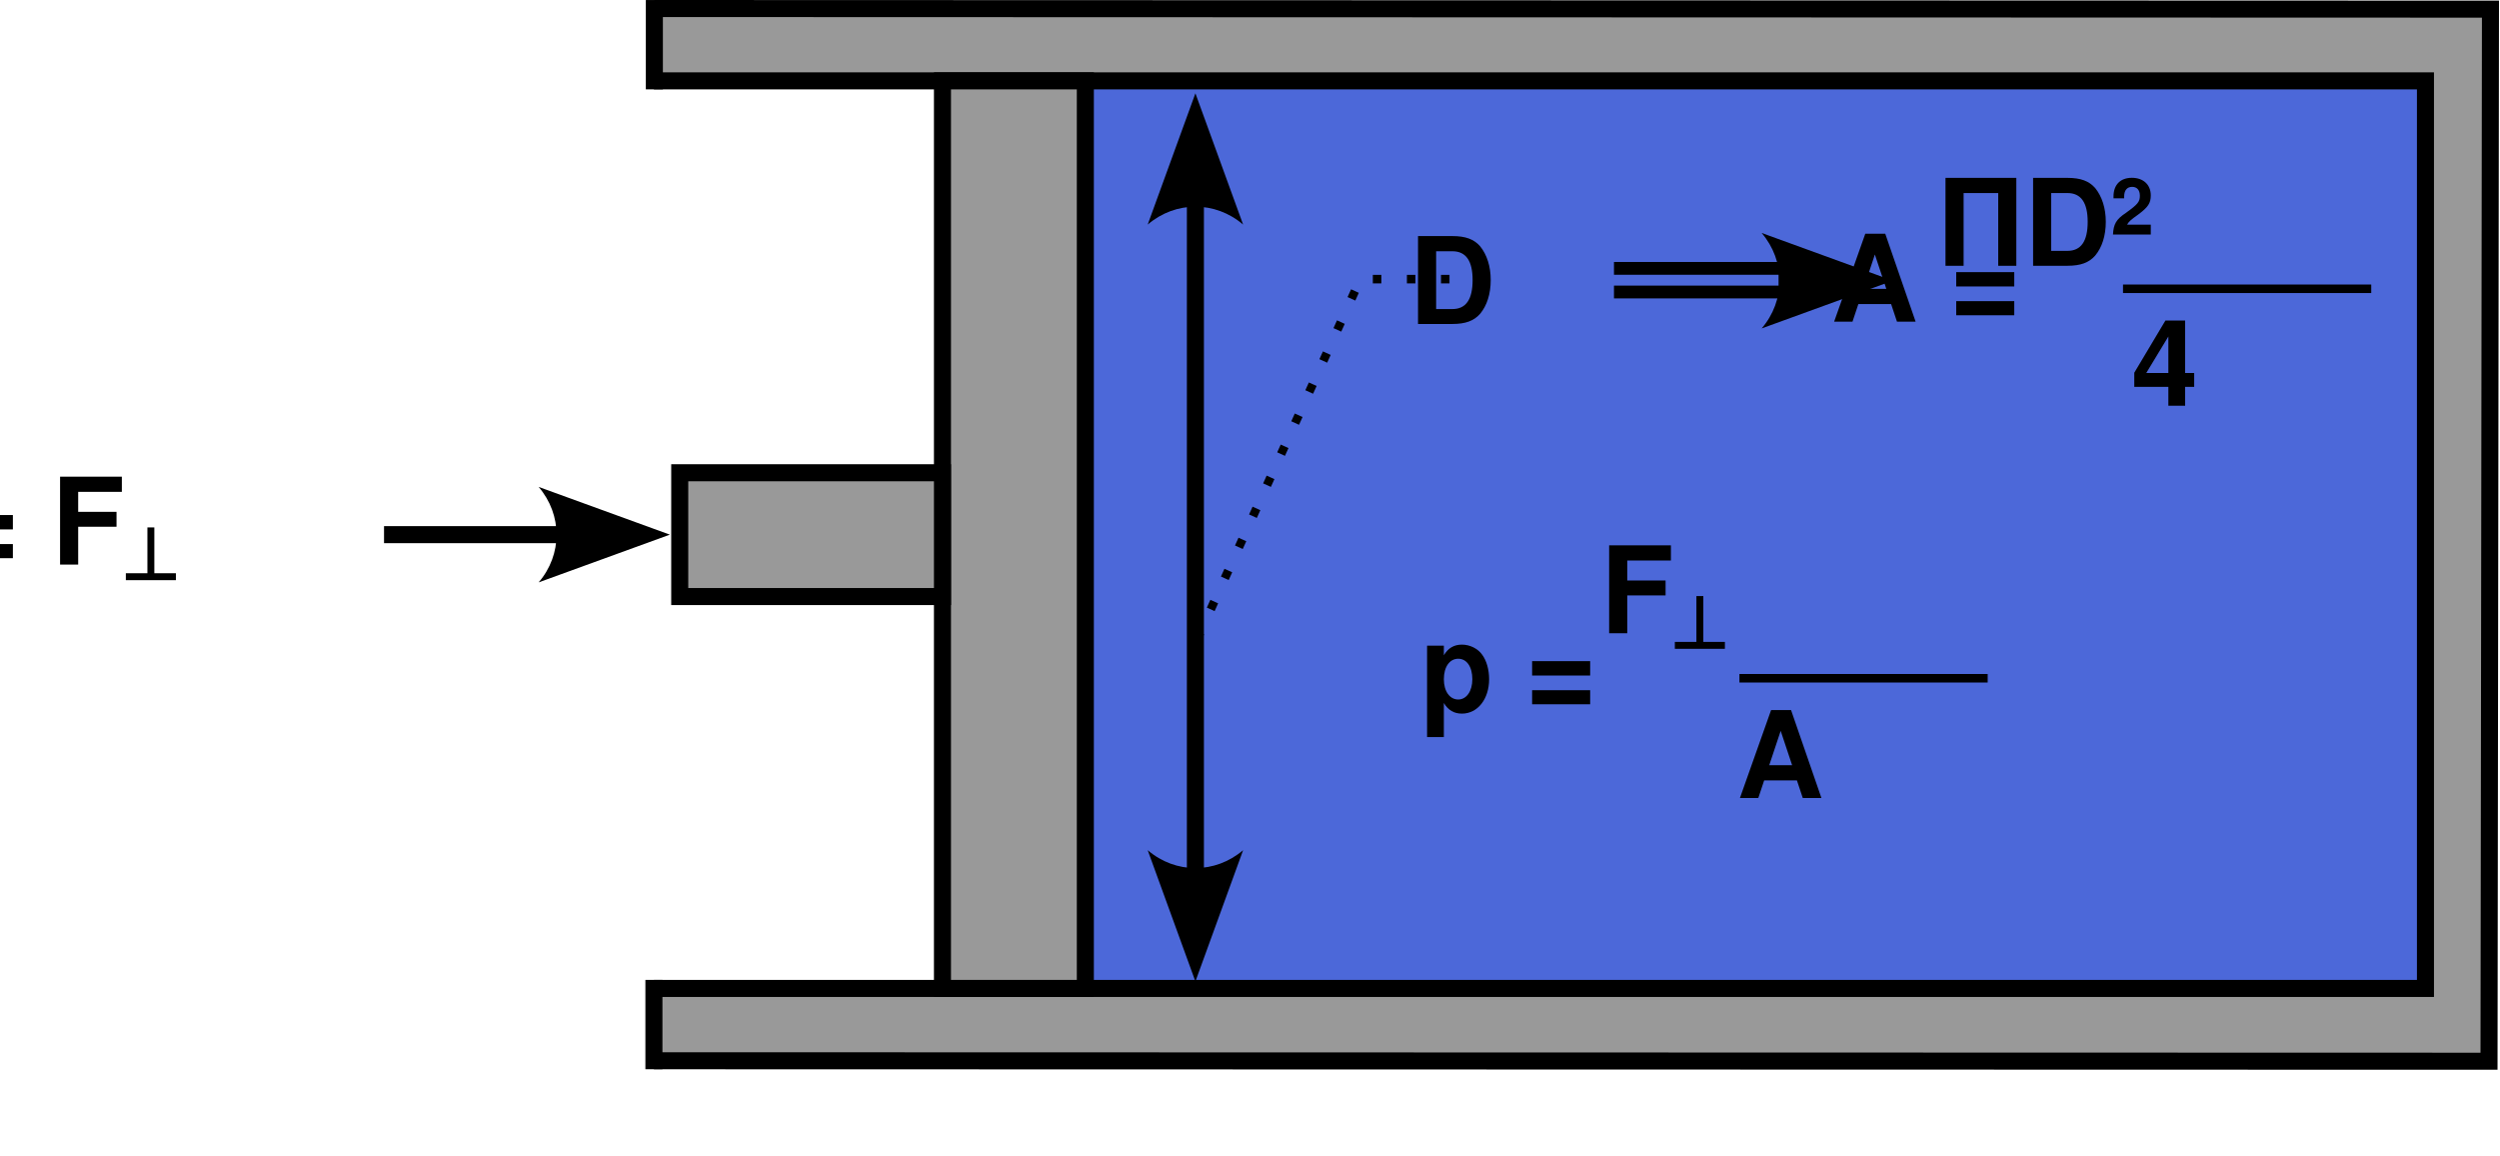
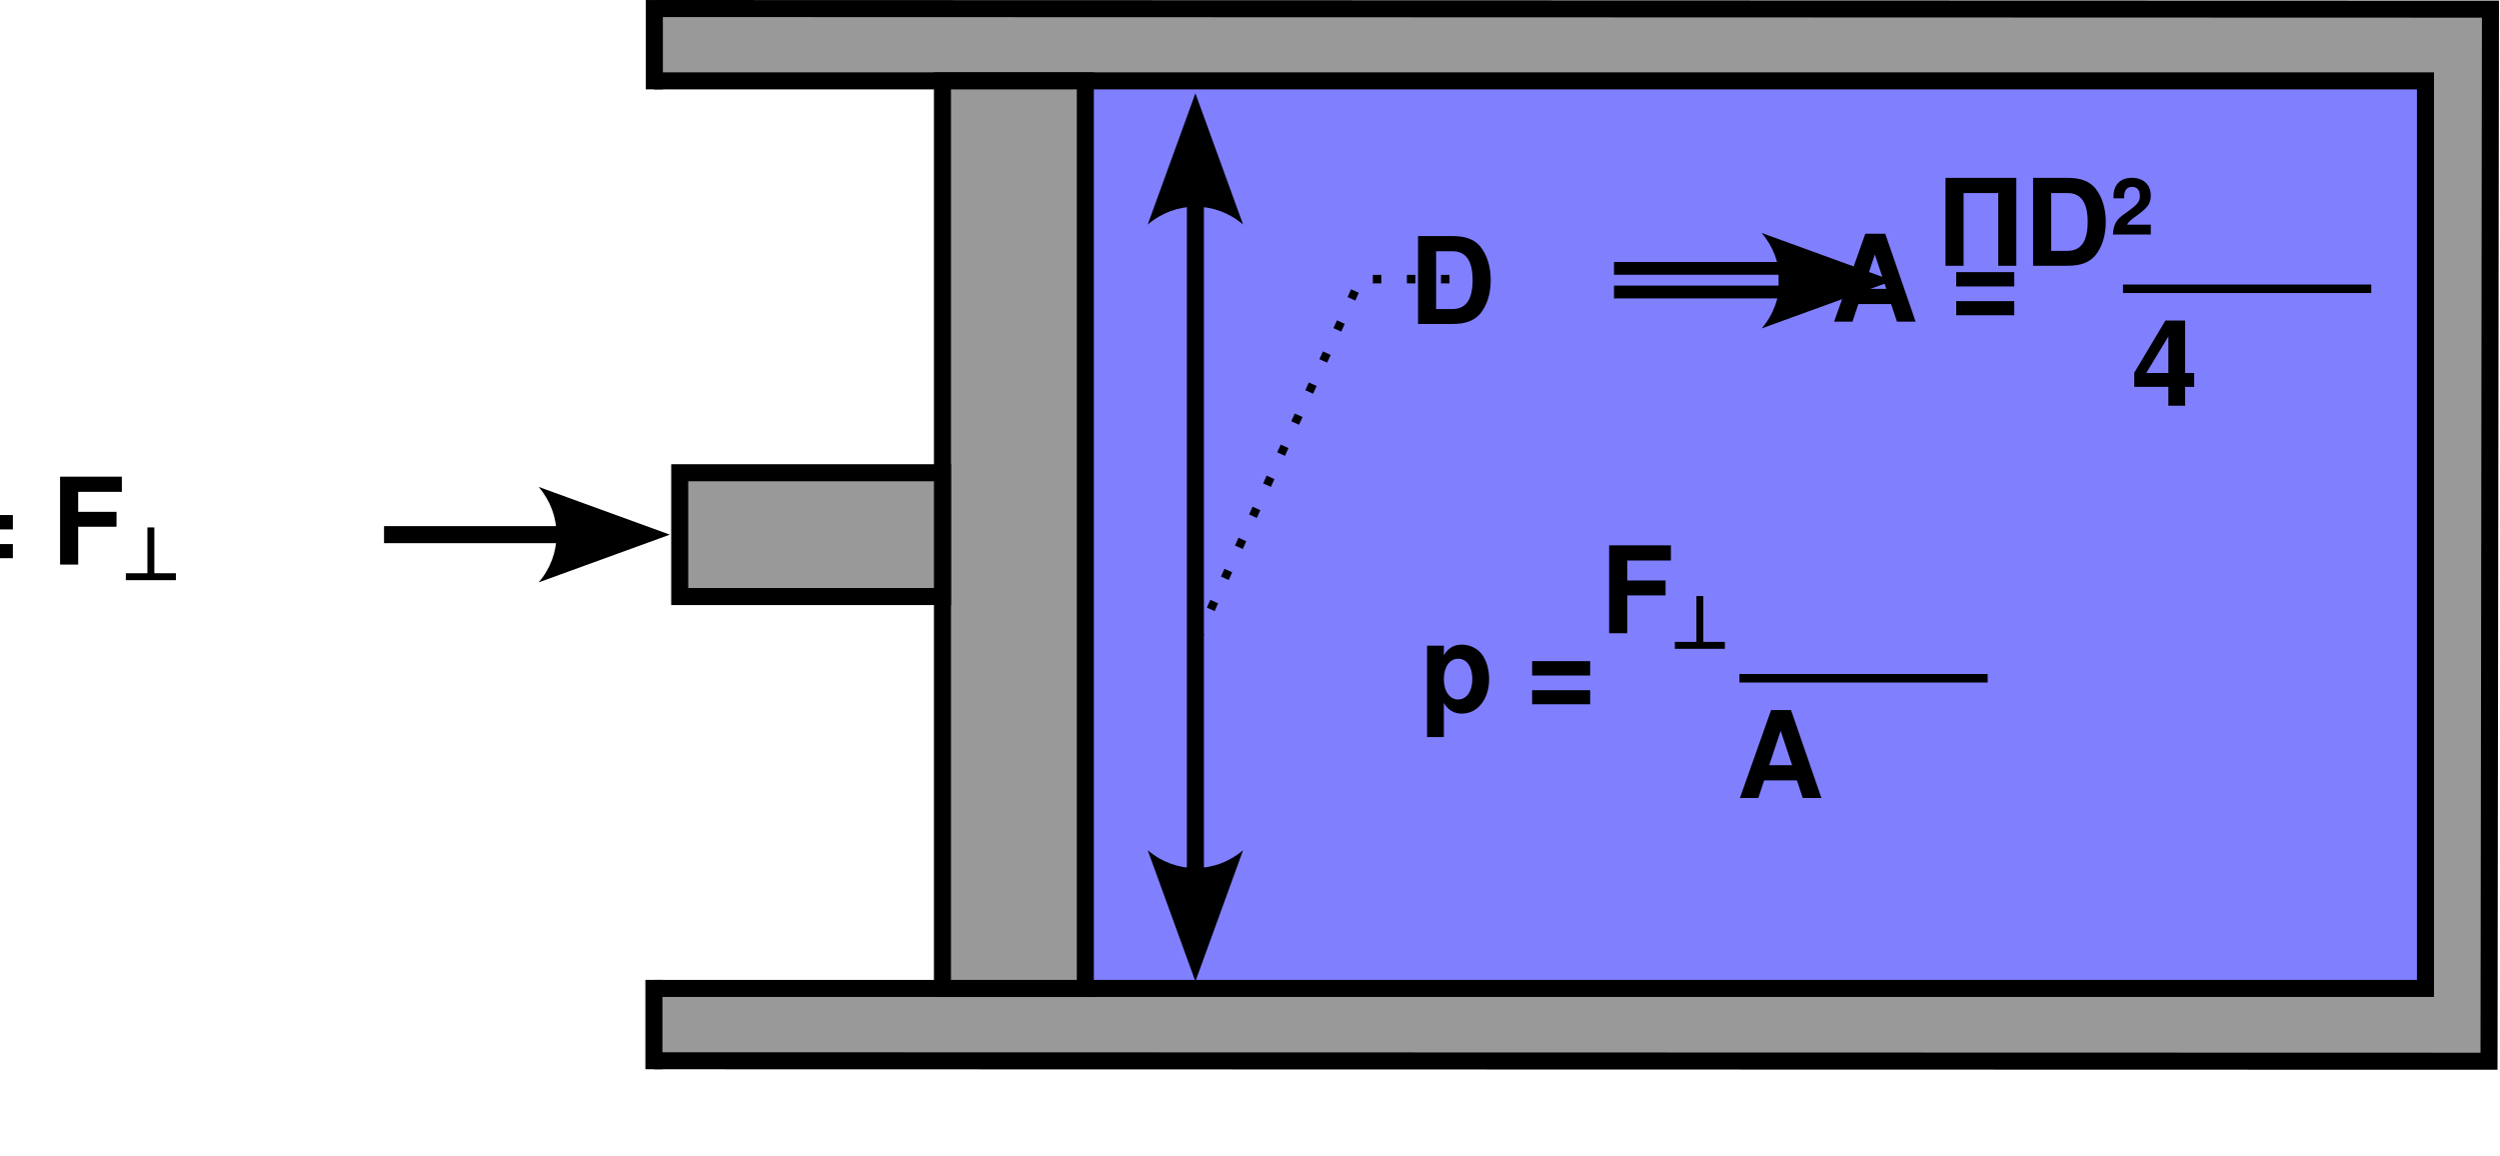
<svg xmlns="http://www.w3.org/2000/svg" width="146.647mm" height="67.751mm" viewBox="0 0 146.647 67.751" version="1.1" id="svg1" xml:space="preserve">
  <defs id="defs1">
    <rect x="-23.335" y="89.095" width="92.617" height="40.266" id="rect3" />
    <marker style="overflow:visible" id="marker9" refX="0" refY="0" orient="auto-start-reverse" markerWidth="1" markerHeight="1" viewBox="0 0 1 1" preserveAspectRatio="xMidYMid">
      <path transform="scale(0.7)" d="M -2,-4 9,0 -2,4 c 2,-2.33 2,-5.66 0,-8 z" style="fill:context-stroke;fill-rule:evenodd;stroke:none" id="path9" />
    </marker>
    <marker style="overflow:visible" id="ConcaveTriangle" refX="0" refY="0" orient="auto-start-reverse" markerWidth="1" markerHeight="1" viewBox="0 0 1 1" preserveAspectRatio="xMidYMid">
      <path transform="scale(0.7)" d="M -2,-4 9,0 -2,4 c 2,-2.33 2,-5.66 0,-8 z" style="fill:context-stroke;fill-rule:evenodd;stroke:none" id="path8" />
    </marker>
    <marker style="overflow:visible" id="ConcaveTriangle-7" refX="0" refY="0" orient="auto-start-reverse" markerWidth="1" markerHeight="1" viewBox="0 0 1 1" preserveAspectRatio="xMidYMid">
      <path transform="scale(0.7)" d="M -2,-4 9,0 -2,4 c 2,-2.33 2,-5.66 0,-8 z" style="fill:context-stroke;fill-rule:evenodd;stroke:none" id="path8-0" />
    </marker>
    <marker style="overflow:visible" id="ConcaveTriangle-7-6" refX="0" refY="0" orient="auto-start-reverse" markerWidth="1" markerHeight="1" viewBox="0 0 1 1" preserveAspectRatio="xMidYMid">
      <path transform="scale(0.7)" d="M -2,-4 9,0 -2,4 c 2,-2.33 2,-5.66 0,-8 z" style="fill:context-stroke;fill-rule:evenodd;stroke:none" id="path8-0-9" />
    </marker>
  </defs>
  <g id="layer1" transform="translate(-8.786874,-80.76911)">
-     <path style="fill:#4c68d9;fill-opacity:1;stroke:#4c68d9;stroke-width:5.345;stroke-dasharray:none;stroke-dashoffset:0;stroke-opacity:1" d="m 276.479,423.557 v -97.581 h 146.371 146.371 v 97.581 97.581 H 422.85 276.479 Z" id="path19" transform="scale(0.2645833)" />
+     <path style="fill:#8080ff;fill-opacity:1;stroke:#8080ff;stroke-width:5.345;stroke-dasharray:none;stroke-dashoffset:0;stroke-opacity:1" d="m 276.479,423.557 v -97.581 h 146.371 146.371 v 97.581 97.581 H 422.85 276.479 Z" id="path19" transform="scale(0.2645833)" />
    <path style="fill:#999999;stroke:#999999;stroke-width:2.117" d="m 190.027,538.155 -9.382,-0.168 v -5.588 -5.588 H 376.974 573.303 V 424.026 321.24 H 376.974 180.645 v -5.881 -5.881 h 201.37 201.37 l -10e-4,103.206 c -8e-4,56.763 -0.167,108.31 -0.369,114.549 l -0.368,11.343 -191.619,-0.126 c -105.39,-0.069 -195.841,-0.201 -201.001,-0.294 z" id="path6" transform="scale(0.2645833)" />
    <path style="fill:none;stroke:#000000;stroke-width:1" d="M 47.16,85.513 H 151.118 V 138.75 H 47.16" id="path3" />
    <rect style="fill:#999999;stroke:#000000;stroke-width:1" id="rect1" width="8.384" height="53.236" x="64.093" y="85.513" />
    <rect style="fill:#999999;stroke:#000000;stroke-width:1" id="rect2" width="15.418" height="7.262" x="48.675" y="108.5" />
    <path style="fill:none;stroke:#000000;stroke-width:1" d="M 47.186,86.011 V 80.771" id="path4" />
    <path style="fill:none;stroke:#000000;stroke-width:1" d="m 47.16,143.489 v -5.24" id="path4-4" />
    <path style="fill:none;stroke:#000000;stroke-width:1" d="M 47.16,142.992 154.848,143.02 154.933,81.305 47.186,81.269" id="path5" />
    <path style="fill:#999999;stroke:#000000;stroke-width:1;marker-start:url(#ConcaveTriangle)" d="M 41.796,112.131 H 31.323" id="path7" />
    <path style="fill:#999999;stroke:#000000;stroke-width:1;marker-start:url(#ConcaveTriangle-7);marker-end:url(#marker9)" d="M 78.936,92.543 V 132.039" id="path7-0" />
    <path style="fill:none;stroke:#000000;stroke-width:0.5;stroke-dasharray:0.5, 1.5;stroke-dashoffset:0" d="m 79.01,118.335 9.606,-21.193 h 6.342" id="path10" />
    <text xml:space="preserve" style="font-weight:bold;font-size:7.056px;font-family:Helvetica;-inkscape-font-specification:'Helvetica, Bold';text-align:center;letter-spacing:-0.032px;word-spacing:-0.008px;text-anchor:middle;fill:#000000;stroke:none;stroke-width:0.25;stroke-dasharray:0.25, 0.75;stroke-dashoffset:0" x="98.858" y="99.773" id="text10">
      <tspan id="tspan10" style="fill:#000000;stroke:none;stroke-width:0.25" x="98.842" y="99.773">D</tspan>
    </text>
    <g id="g11" transform="translate(-48.15418,30.17562)">
      <path style="fill:#999999;stroke:#000000;stroke-width:1;marker-start:url(#ConcaveTriangle-7-6)" d="M 161.719,67.059 H 161.311" id="path7-0-6" />
      <path style="fill:#000000;stroke:#000000;stroke-width:0.75;stroke-dasharray:none;stroke-dashoffset:0" d="m 161.516,66.336 h -9.863" id="path11" />
      <path style="fill:#000000;stroke:#000000;stroke-width:0.75;stroke-dasharray:none;stroke-dashoffset:0" d="m 161.516,67.722 h -9.863" id="path11-7" />
    </g>
    <text xml:space="preserve" style="font-weight:bold;font-size:7.056px;font-family:Helvetica;-inkscape-font-specification:'Helvetica, Bold';text-align:center;letter-spacing:-0.032px;word-spacing:-0.008px;text-anchor:middle;fill:#000000;stroke-width:1" x="118.014" y="117.913" id="text1">
      <tspan id="tspan1" style="stroke-width:1" x="117.998" y="117.913">F<tspan style="font-size:65%;baseline-shift:sub" id="tspan2">⟂</tspan>
      </tspan>
    </text>
    <path style="fill:#000000;stroke:#000000;stroke-width:0.5;stroke-dasharray:none;stroke-dashoffset:0" d="m 110.861,120.555 h 14.567" id="path14" />
    <text xml:space="preserve" style="font-weight:bold;font-size:7.056px;font-family:Helvetica;-inkscape-font-specification:'Helvetica, Bold';text-align:center;letter-spacing:-0.032px;word-spacing:-0.008px;text-anchor:middle;fill:#000000;stroke:none;stroke-width:0.5;stroke-dasharray:none;stroke-dashoffset:0" x="118.108" y="127.576" id="text14">
      <tspan id="tspan14" style="fill:#000000;stroke:none;stroke-width:0.5" x="118.092" y="127.576">A</tspan>
    </text>
    <text xml:space="preserve" style="font-weight:bold;font-size:7.056px;font-family:Helvetica;-inkscape-font-specification:'Helvetica, Bold';text-align:center;letter-spacing:-0.032px;word-spacing:-0.008px;text-anchor:middle;fill:#000000;stroke:none;stroke-width:0.5;stroke-dasharray:none;stroke-dashoffset:0" x="102.152" y="122.458" id="text15">
      <tspan id="tspan15" style="stroke-width:0.5" x="103.097" y="122.458">p = </tspan>
    </text>
    <text xml:space="preserve" style="font-weight:bold;font-size:7.056px;font-family:Helvetica;-inkscape-font-specification:'Helvetica, Bold';text-align:center;letter-spacing:-0.032px;word-spacing:-0.008px;text-anchor:middle;fill:#000000;stroke:none;stroke-width:0.5;stroke-dasharray:none;stroke-dashoffset:0" x="126.651" y="99.636" id="text16">
      <tspan id="tspan16" style="stroke-width:0.5" x="127.596" y="99.636">A = </tspan>
    </text>
    <path style="fill:#000000;stroke:#000000;stroke-width:0.5;stroke-dasharray:none;stroke-dashoffset:0" d="m 133.37,97.709 h 14.567" id="path14-4" />
    <text xml:space="preserve" style="font-weight:bold;font-size:7.056px;font-family:Helvetica;-inkscape-font-specification:'Helvetica, Bold';text-align:center;letter-spacing:-0.032px;word-spacing:-0.008px;text-anchor:middle;fill:#000000;stroke:none;stroke-width:0.5;stroke-dasharray:none;stroke-dashoffset:0" x="140.678" y="104.57" id="text17">
      <tspan id="tspan17" style="stroke-width:0.5" x="140.662" y="104.57">4</tspan>
    </text>
    <text xml:space="preserve" style="font-weight:bold;font-size:7.056px;font-family:Helvetica;-inkscape-font-specification:'Helvetica, Bold';text-align:center;letter-spacing:-0.032px;word-spacing:-0.008px;text-anchor:middle;fill:#000000;stroke:none;stroke-width:0.25;stroke-dasharray:0.25, 0.75;stroke-dashoffset:0" x="140.466" y="96.359" id="text10-1">
      <tspan id="tspan10-6" style="fill:#000000;stroke:none;stroke-width:0.25" x="140.451" y="96.359">ΠD<tspan style="font-size:65%;baseline-shift:super" id="tspan18">2</tspan>
      </tspan>
    </text>
    <text xml:space="preserve" style="font-weight:bold;font-size:7.056px;font-family:Helvetica;-inkscape-font-specification:'Helvetica, Bold';text-align:center;letter-spacing:-0.032px;word-spacing:-0.008px;text-anchor:middle;fill:#000000;stroke-width:1" x="20.998" y="113.885" id="text1-1">
      <tspan id="tspan1-4" style="stroke-width:1" x="20.982" y="113.885">F = F<tspan style="font-size:65%;baseline-shift:sub" id="tspan2-6">⟂</tspan>
      </tspan>
    </text>
    <text xml:space="preserve" transform="matrix(0.2645833,0,0,0.2645833,8.786874,80.76911)" id="text2" style="font-weight:bold;font-size:26.667px;font-family:Helvetica;-inkscape-font-specification:'Helvetica, Bold';text-align:center;letter-spacing:-0.12px;word-spacing:-0.03px;white-space:pre;shape-inside:url(#rect3);fill:#000000;stroke-width:3.78" />
  </g>
</svg>
